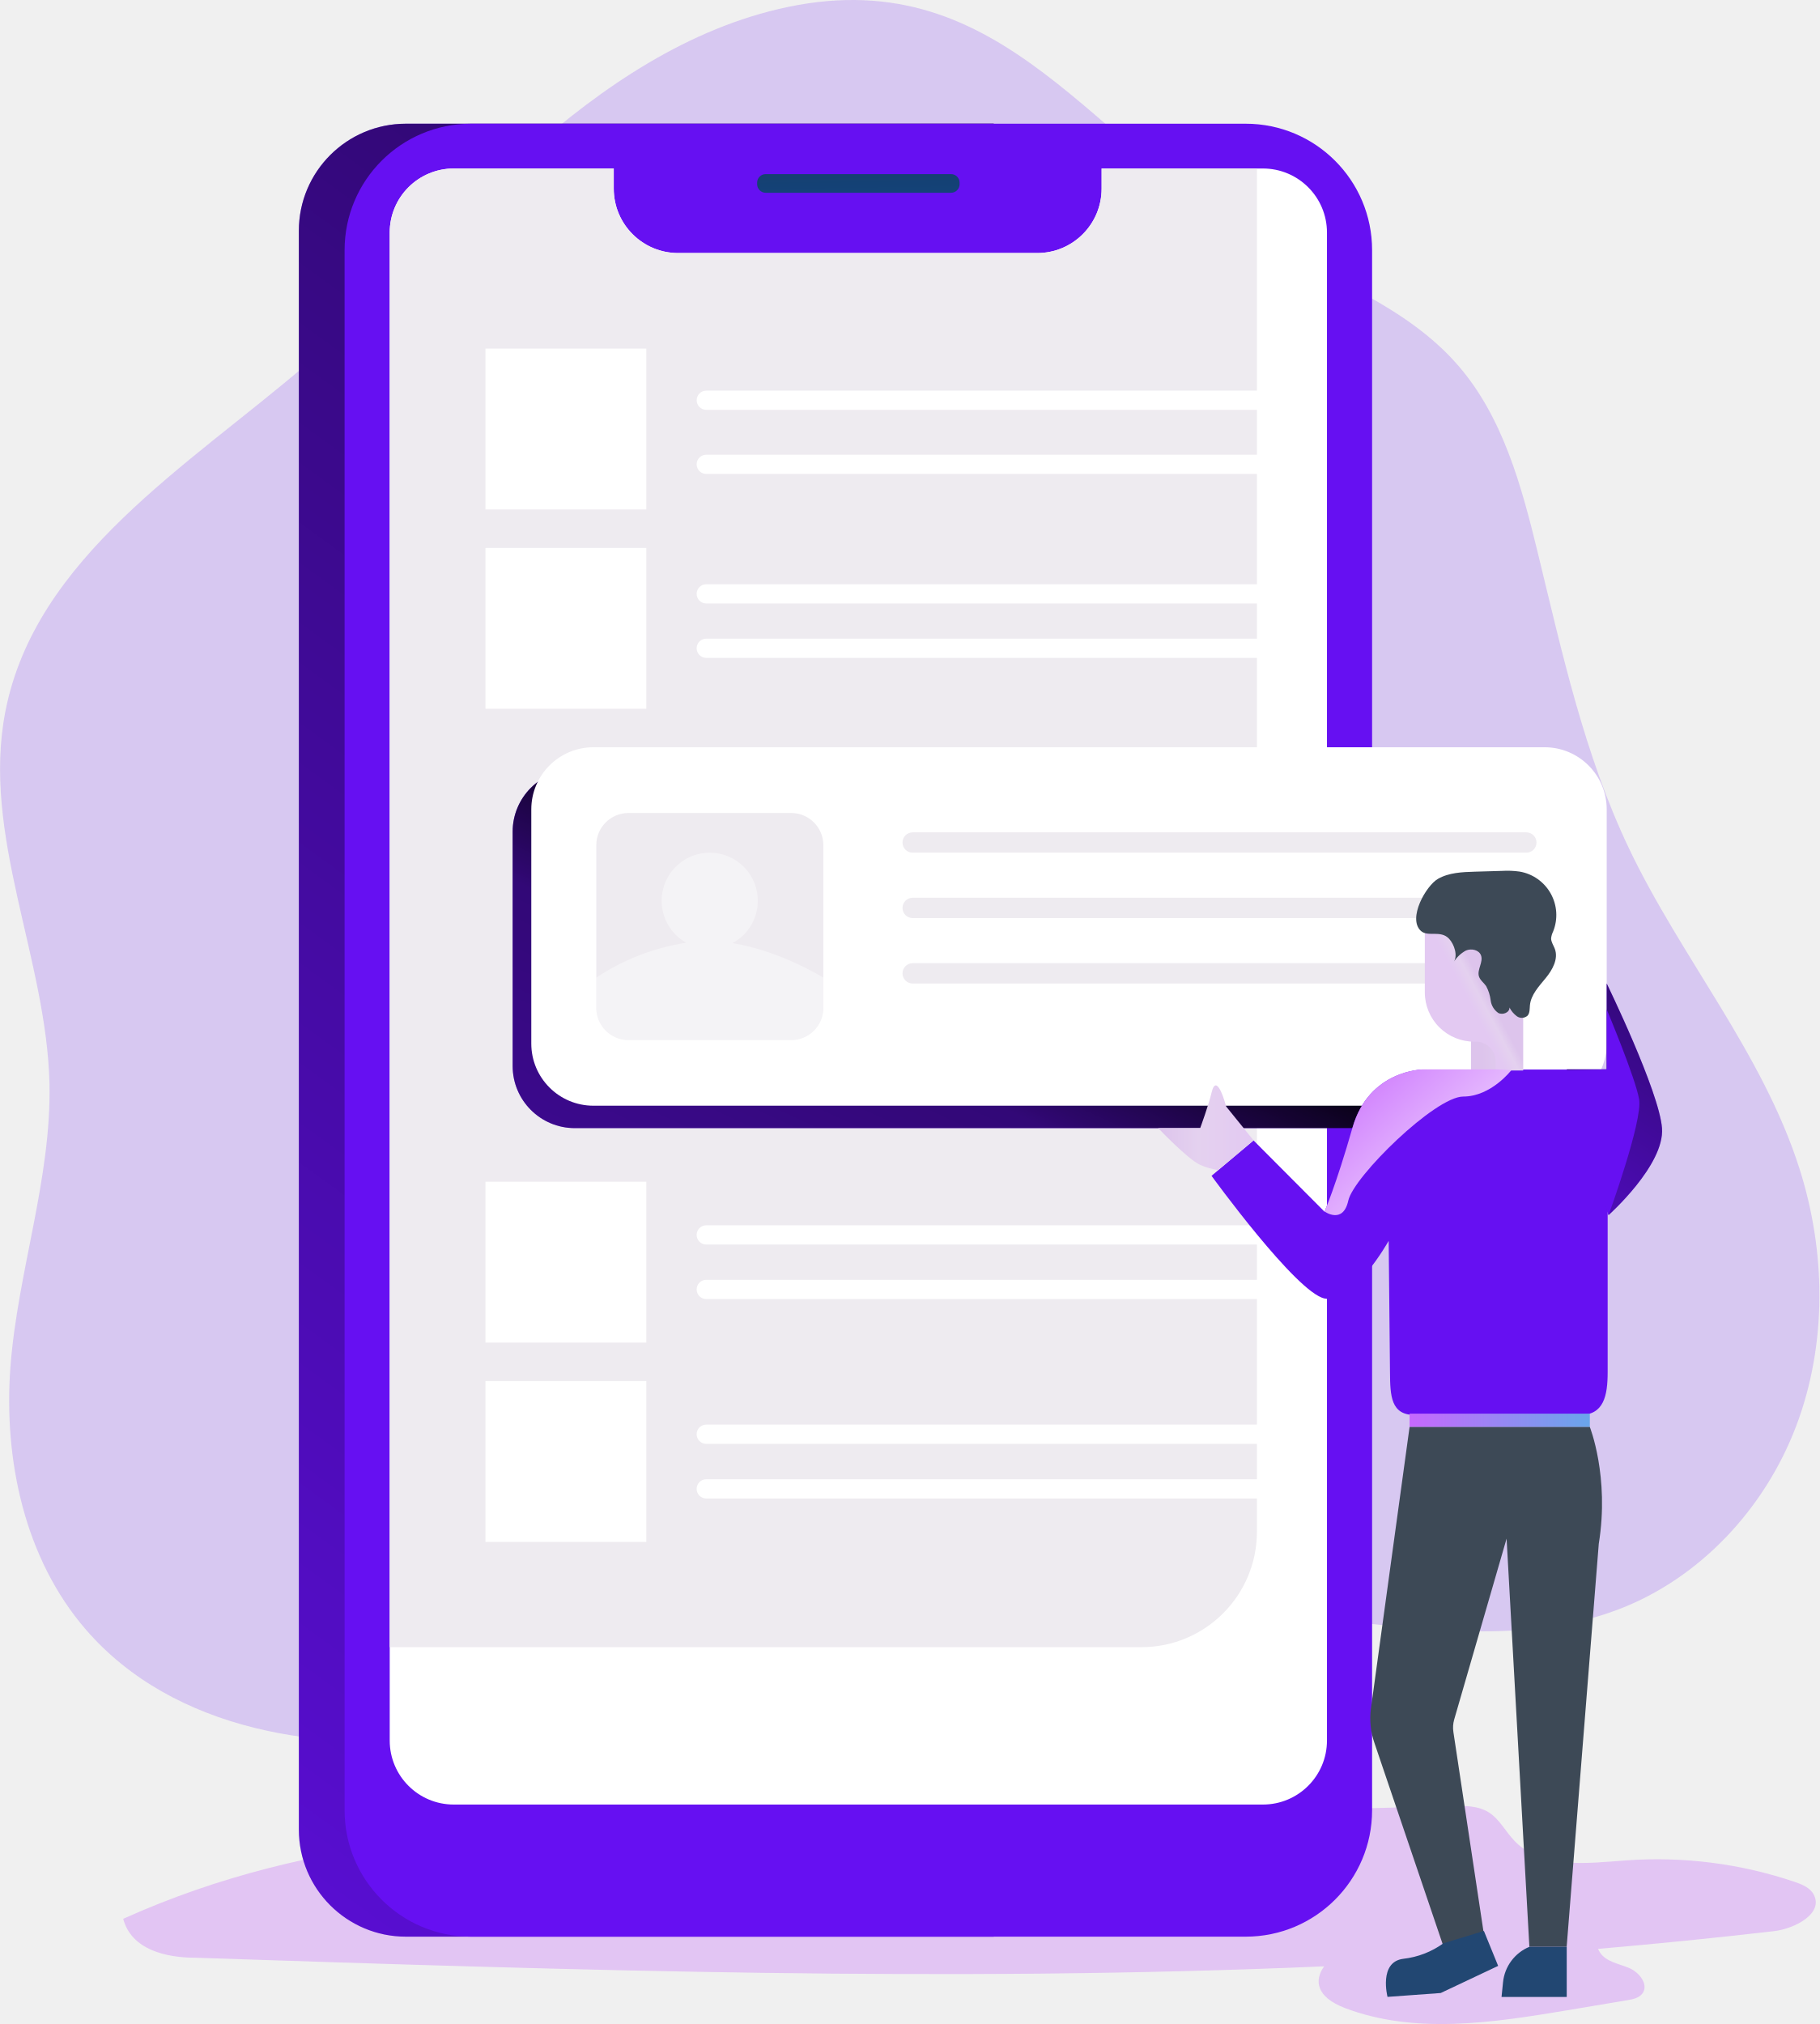
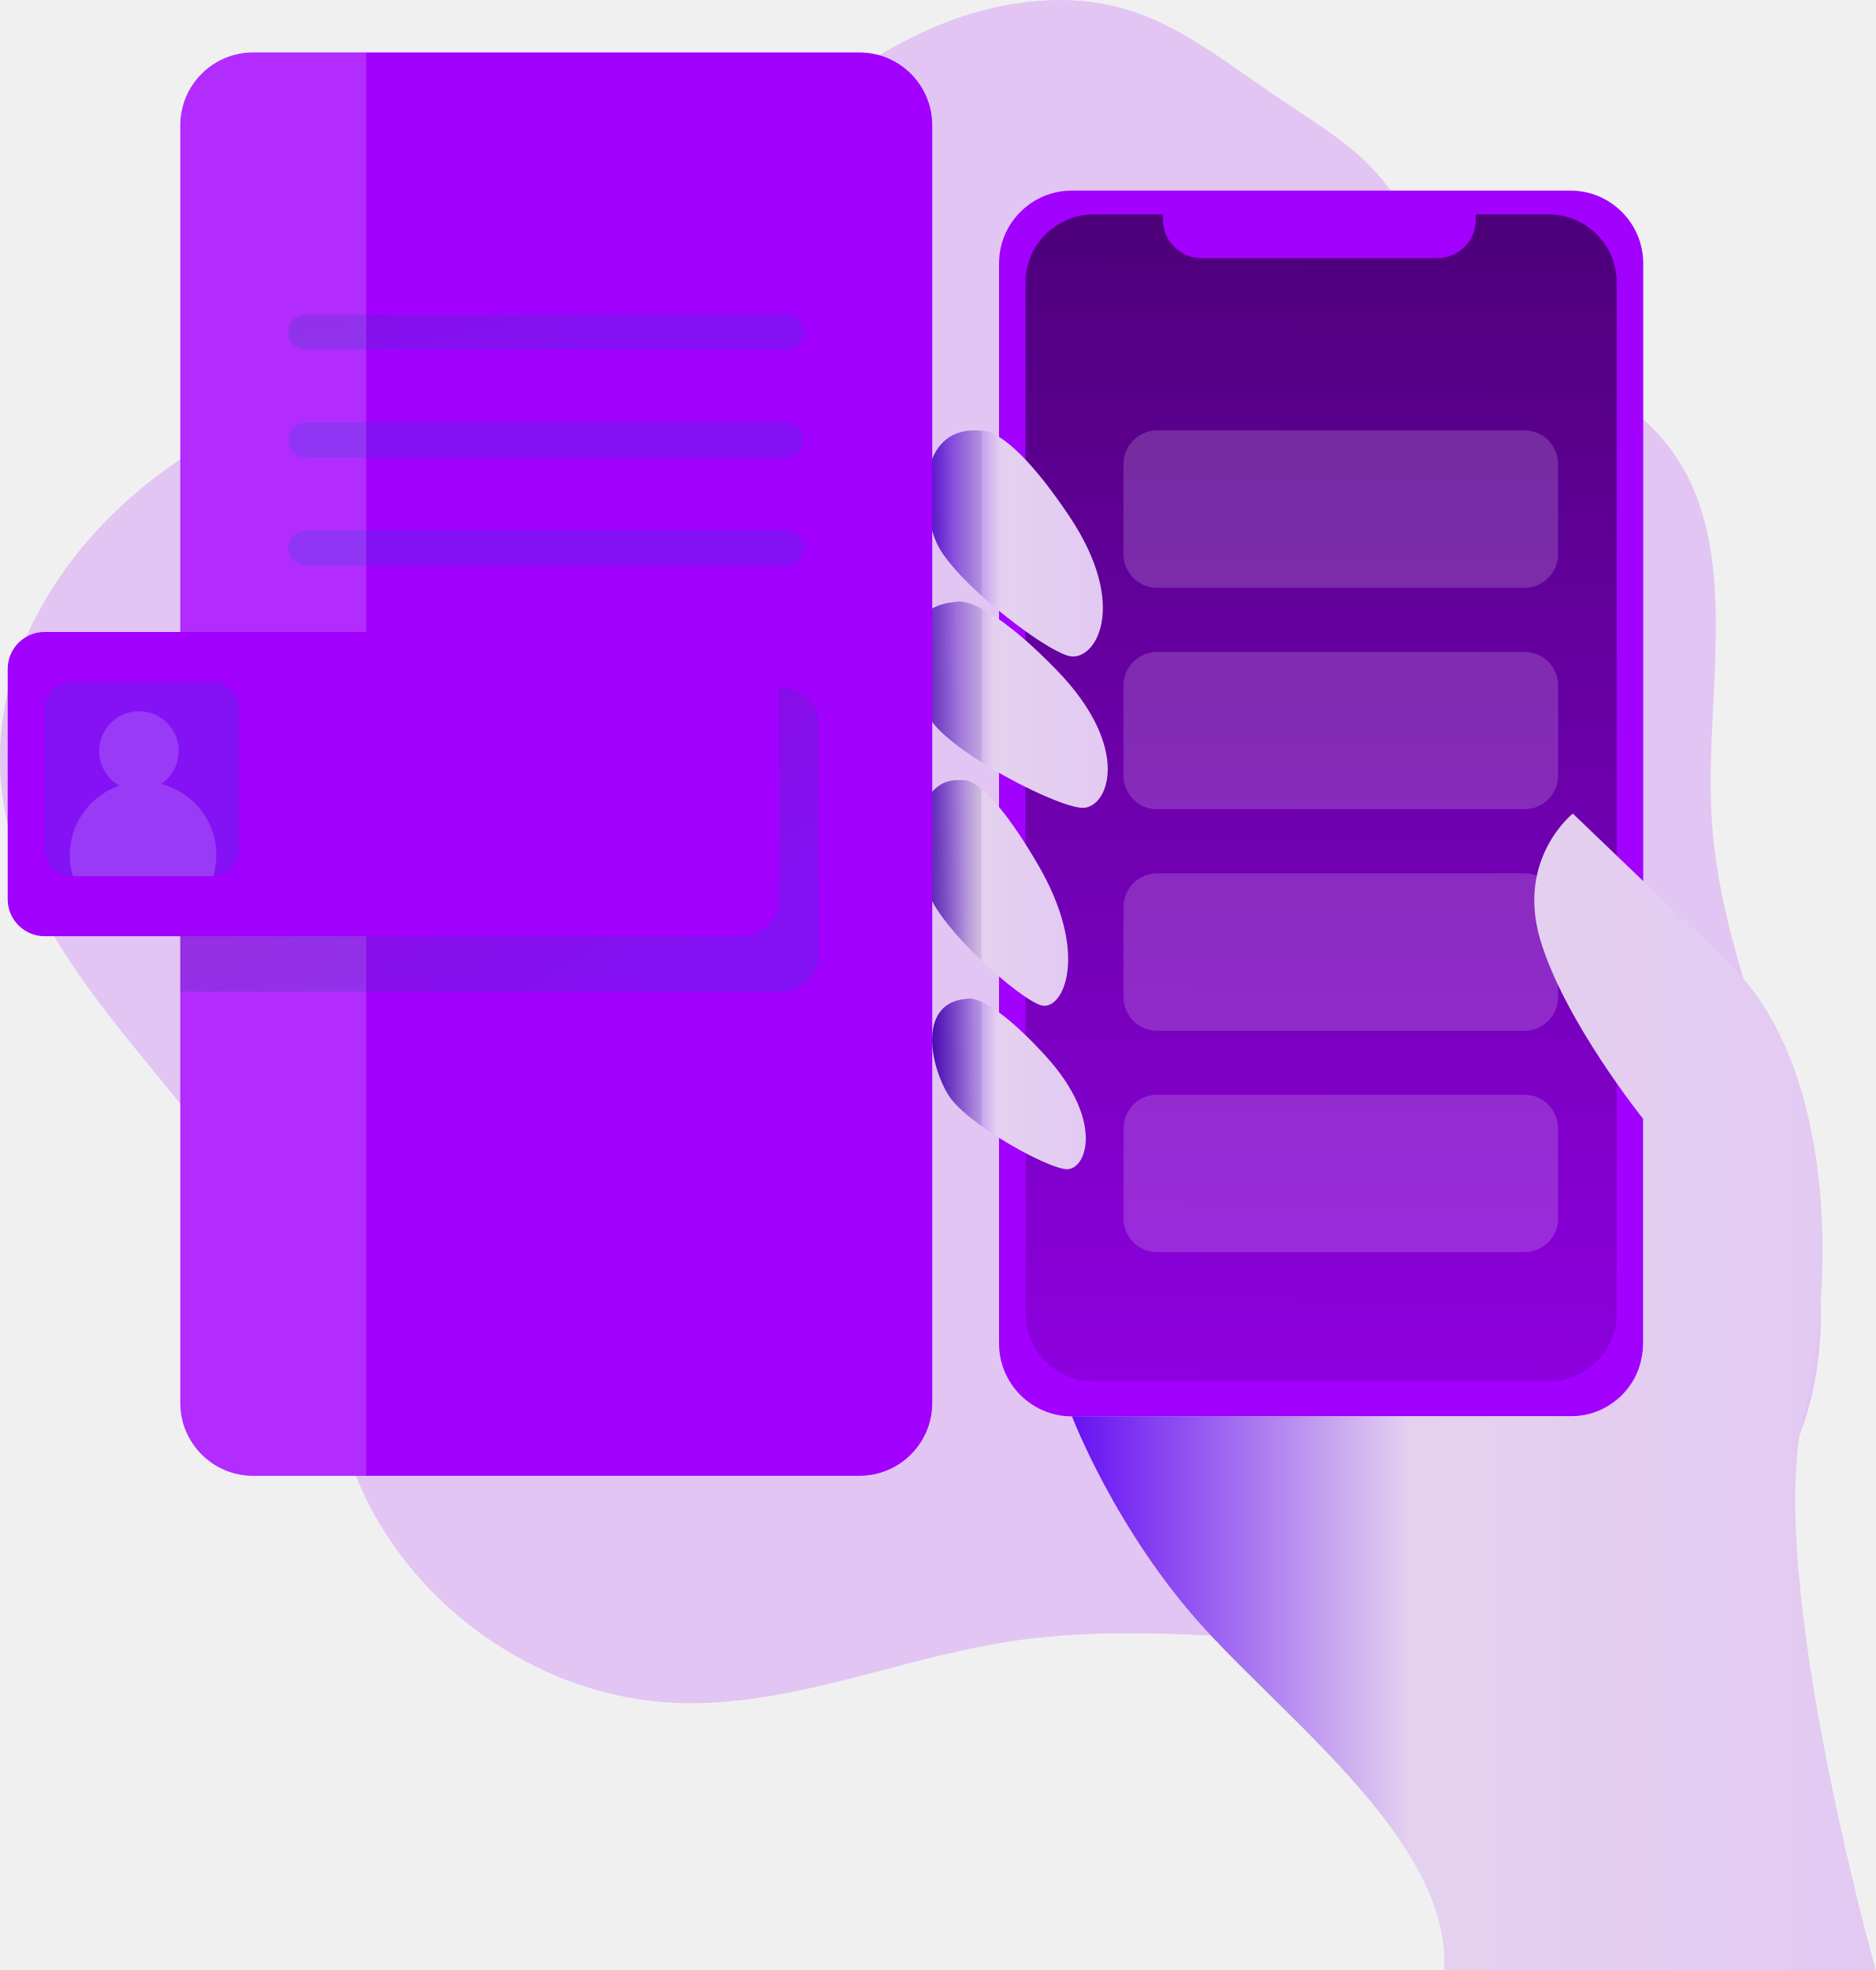
- <svg xmlns="http://www.w3.org/2000/svg" xmlns:xlink="http://www.w3.org/1999/xlink" viewBox="0 0 536.62 597" id="ArrangingFiles">
+ <svg xmlns="http://www.w3.org/2000/svg" xmlns:xlink="http://www.w3.org/1999/xlink" viewBox="0 0 568.75 597.26" id="Mobile">
  <defs>
-     <linearGradient id="a" x1="-58.32" x2="370.33" y1="658.79" y2="66.03" gradientUnits="userSpaceOnUse">
-       <stop offset="0" stop-opacity="0" />
-       <stop offset=".85" stop-opacity=".51" />
-       <stop offset=".99" />
+     <linearGradient id="b" x1="553.74" x2="550.45" y1="-190.33" y2="478.18" gradientUnits="userSpaceOnUse">
+       <stop offset="0" />
+       <stop offset=".97" stop-opacity=".1" />
    </linearGradient>
-     <linearGradient id="c" x1="252.96" x2="254.39" y1="39.85" y2="132.97" gradientUnits="userSpaceOnUse">
+     <linearGradient id="a" x1="476.06" x2="719.78" y1="421.96" y2="421.96" gradientUnits="userSpaceOnUse">
+       <stop offset="0" stop-color="#6610f2" class="stopColorecc4d7 svgShape" />
+       <stop offset=".42" stop-color="#e4d1ef" class="stopColorefd4d1 svgShape" />
+       <stop offset="1" stop-color="#e3c9f2" class="stopColorf2eac9 svgShape" />
+     </linearGradient>
+     <linearGradient id="d" x1="431.96" x2="485.43" y1="164.76" y2="164.76" xlink:href="#a" />
+     <linearGradient id="e" x1="427.04" x2="486.91" y1="213.64" y2="213.64" xlink:href="#a" />
+     <linearGradient id="f" x1="429.73" x2="474.91" y1="270.72" y2="270.72" xlink:href="#a" />
+     <linearGradient id="g" x1="433.7" x2="480.26" y1="328.6" y2="328.6" xlink:href="#a" />
+     <linearGradient id="h" x1="393.86" x2="441.19" y1="157.7" y2="155.81" xlink:href="#b" />
+     <linearGradient id="i" x1="395.9" x2="443.23" y1="208.7" y2="206.81" xlink:href="#b" />
+     <linearGradient id="j" x1="398.19" x2="445.51" y1="265.75" y2="263.86" xlink:href="#b" />
+     <linearGradient id="k" x1="400.51" x2="447.84" y1="323.92" y2="322.02" xlink:href="#b" />
+     <linearGradient id="c" x1="287.15" x2="335.77" y1="232.36" y2="315.52" gradientUnits="userSpaceOnUse">
      <stop offset="0" stop-color="#183c66" class="stopColor183866 svgShape" />
      <stop offset="1" stop-color="#005dc7" class="stopColor1a7fc1 svgShape" />
    </linearGradient>
-     <linearGradient id="d" x1="143.16" x2="315.08" y1="638.55" y2="268.54" xlink:href="#a" />
-     <linearGradient id="e" x1="576.66" x2="653.84" y1="397.33" y2="279.04" xlink:href="#a" />
-     <linearGradient id="f" x1="415.77" x2="468.93" y1="418.91" y2="418.91" gradientUnits="userSpaceOnUse">
-       <stop offset="0" stop-color="#c768fd" class="stopColor68e1fd svgShape" />
-       <stop offset="1" stop-color="#69a6eb" class="stopColor69b9eb svgShape" />
-     </linearGradient>
-     <linearGradient id="b" x1="436.82" x2="462.01" y1="296.31" y2="295.85" gradientUnits="userSpaceOnUse">
-       <stop offset="0" stop-color="#ddc4ec" class="stopColorecc4d7 svgShape" />
-       <stop offset=".42" stop-color="#e4d1ef" class="stopColorefd4d1 svgShape" />
-       <stop offset="1" stop-color="#e3c9f2" class="stopColorf2eac9 svgShape" />
-     </linearGradient>
-     <linearGradient id="g" x1="587.02" x2="581.83" y1="292.22" y2="294.97" xlink:href="#b" />
-     <linearGradient id="h" x1="541.43" x2="594.56" y1="308.75" y2="366.46" gradientUnits="userSpaceOnUse">
-       <stop offset=".02" stop-color="#c768fd" class="stopColor68e1fd svgShape" />
-       <stop offset="1" stop-color="#ffffff" class="stopColorffffff svgShape" />
-     </linearGradient>
-     <linearGradient id="i" x1="490.35" x2="518.49" y1="332.67" y2="332.67" xlink:href="#b" />
+     <linearGradient id="l" x1="307.56" x2="318.35" y1="60.33" y2="108.87" xlink:href="#c" />
+     <linearGradient id="m" x1="300.63" x2="311.42" y1="61.87" y2="110.41" xlink:href="#c" />
+     <linearGradient id="n" x1="293.7" x2="304.49" y1="63.41" y2="111.95" xlink:href="#c" />
+     <linearGradient id="o" x1="97.37" x2="97.72" y1="236.2" y2="236.2" xlink:href="#c" />
  </defs>
-   <path fill="#a200ff" d="M523.26 569.61q-25.93 3-51.92 5.23a9.23 9.23 0 0 0 .62 1.12c1.83 2.72 5.53 3.25 8.56 4.52s5.89 4.95 3.89 7.56c-1 1.3-2.75 1.66-4.36 1.93l-17.89 3c-21.78 3.64-44.78 7.18-65.43-.67-8.54-3.26-9.14-8.17-6.16-12.31-110.7 4.8-221.91 1.14-332.76-2.53-9 0-19.06-2.41-21.47-11.49 57.12-25.67 112.52-25.84 174.36-27.48l217.48-5.78c3.73-.1 7.71-.13 10.89 1.83s5 5.71 7.67 8.48c8 8.34 21.38 6.57 32.89 5.72a126.65 126.65 0 0 1 49.63 6.31c2.2.74 4.56 1.69 5.68 3.72 3.04 5.55-5.4 10.1-11.68 10.84Z" opacity=".18" class="color1d2741 svgShape" />
-   <path fill="#6610f2" d="M232.41 2.05c-29.21 6.11-54.86 23.52-77.15 43.38s-42 42.47-64.66 61.89c-35.11 30.12-80.13 57.08-89 102.47-7.14 36.42 12.13 72.81 13 109.91.56 28.06-9.34 55.3-11.51 83.3-2.09 27.58 4.17 56.8 22.28 77.71 25.83 29.84 70 36.83 109.1 31.21s75.88-21.6 114.43-30.07c46.44-10.21 94.68-9.38 142-4.34 28.94 3.09 59.18 7.57 86.39-2.77 24.16-9.18 43.26-29.81 52.46-54s8.86-51.46 1-76.09c-10.87-34.11-35-62.28-50.37-94.61-13.08-27.49-19.63-57.54-26.83-87.12-4.77-19.59-10.25-39.88-23.46-55.11-15.15-17.48-38-25.64-58.32-36.74-49.04-26.8-75.22-82.42-139.36-69.02Z" opacity=".18" class="color68e1fd svgShape" />
-   <path fill="#6610f2" d="M119.73 36.49H293.1v534.75H119.73a31.58 31.58 0 0 1-31.58-31.58V68.07a31.58 31.58 0 0 1 31.58-31.58Z" class="color68e1fd svgShape" />
-   <path fill="url(#a)" d="M119.73 36.49H293.1v534.75H119.73a31.58 31.58 0 0 1-31.58-31.58V68.07a31.58 31.58 0 0 1 31.58-31.58Z" style="isolation:isolate" />
-   <rect width="303.07" height="534.75" x="101.64" y="36.49" fill="#6610f2" rx="37.29" class="color68e1fd svgShape" />
-   <path fill="#ffffff" d="M391.4 68.59v444.8a18.89 18.89 0 0 1-18.9 18.88H133.83a18.88 18.88 0 0 1-18.88-18.88V68.59a18.89 18.89 0 0 1 18.89-18.89h47.19v5.94a19 19 0 0 0 19 19h105.9a19 19 0 0 0 19-19V49.7h47.56a18.9 18.9 0 0 1 18.91 18.89Z" class="colorffffff svgShape" />
-   <rect width="59.72" height="5.51" x="223.32" y="51.35" fill="url(#c)" rx="2.53" />
-   <path fill="#eeebf0" d="M370.74 49.7v402.08a34.07 34.07 0 0 1-34.07 34.07H114.95V68.59a18.88 18.88 0 0 1 18.89-18.89h47.19v5.94a19 19 0 0 0 19 19h105.9a19 19 0 0 0 19-19V49.7Z" class="colorebebf0 svgShape" />
-   <rect width="317.2" height="105.73" x="151.21" y="227.02" fill="#6610f2" rx="18.32" class="color68e1fd svgShape" />
-   <rect width="317.2" height="105.73" x="151.21" y="227.02" fill="url(#d)" rx="18.32" style="isolation:isolate" />
-   <rect width="317.2" height="105.73" x="156.71" y="220.41" fill="#ffffff" rx="18.32" class="colorffffff svgShape" />
-   <path fill="#ffffff" d="M143.19 102.83h47.44v47.44h-47.44z" class="colorffffff svgShape" />
-   <rect width="66.97" height="66.97" x="175.88" y="239.8" fill="#eeebf0" rx="9.49" class="colorebebf0 svgShape" />
-   <path fill="#ffffff" d="M143.19 161.62h47.44v47.44h-47.44zM143.19 348.57h47.44v47.44h-47.44zM143.19 407.36h47.44v47.44h-47.44z" class="colorffffff svgShape" />
-   <path fill="#ffffff" d="M242.84 288.37v8.9a9.49 9.49 0 0 1-9.49 9.49h-48a9.49 9.49 0 0 1-9.49-9.49v-8.9a65.94 65.94 0 0 1 26.53-10.3 14.19 14.19 0 1 1 13.68.12c14.19 2.28 26.77 10.18 26.77 10.18Z" opacity=".38" class="colorffffff svgShape" />
-   <path fill="#eeebf0" d="M450.2 251.51h-181a3 3 0 0 1-3-3 3 3 0 0 1 3-3h181a3 3 0 0 1 3 3 3 3 0 0 1-3 3Z" class="colorebebf0 svgShape" />
-   <rect width="175.24" height="5.67" x="205.49" y="115.22" fill="#ffffff" rx="2.84" class="colorffffff svgShape" />
-   <path fill="#ffffff" d="M377.88 139.79H208.32a2.84 2.84 0 0 1-2.84-2.84 2.84 2.84 0 0 1 2.84-2.83h169.56a2.84 2.84 0 0 1 2.84 2.83 2.84 2.84 0 0 1-2.84 2.84ZM377.88 178H208.32a2.84 2.84 0 0 1-2.84-2.84 2.84 2.84 0 0 1 2.84-2.83h169.56a2.84 2.84 0 0 1 2.84 2.83 2.84 2.84 0 0 1-2.84 2.84ZM377.88 194.05H208.32a2.84 2.84 0 0 1-2.84-2.84 2.84 2.84 0 0 1 2.84-2.83h169.56a2.84 2.84 0 0 1 2.84 2.83 2.84 2.84 0 0 1-2.84 2.84ZM377.88 367.09H208.32a2.84 2.84 0 0 1-2.84-2.84 2.84 2.84 0 0 1 2.84-2.84h169.56a2.84 2.84 0 0 1 2.84 2.84 2.84 2.84 0 0 1-2.84 2.84ZM377.88 383.17H208.32a2.84 2.84 0 0 1-2.84-2.84 2.84 2.84 0 0 1 2.84-2.84h169.56a2.84 2.84 0 0 1 2.84 2.84 2.84 2.84 0 0 1-2.84 2.84ZM377.88 425.88H208.32a2.84 2.84 0 0 1-2.84-2.84 2.84 2.84 0 0 1 2.84-2.84h169.56a2.84 2.84 0 0 1 2.84 2.84 2.84 2.84 0 0 1-2.84 2.84ZM377.88 442H208.32a2.84 2.84 0 0 1-2.84-2.84 2.84 2.84 0 0 1 2.84-2.84h169.56a2.84 2.84 0 0 1 2.84 2.84 2.84 2.84 0 0 1-2.84 2.84Z" class="colorffffff svgShape" />
-   <path fill="#eeebf0" d="M450.2 270.8h-181a3 3 0 0 1-3-3 3 3 0 0 1 3-3h181a3 3 0 0 1 3 3 3 3 0 0 1-3 3ZM450.2 290.1h-181a3 3 0 0 1-3-3 3 3 0 0 1 3-3h181a3 3 0 0 1 3 3 3 3 0 0 1-3 3Z" class="colorebebf0 svgShape" />
-   <path fill="#3d4956" d="m415.77 420.85-11.39 83a22 22 0 0 0 1.06 10.37l20.35 60 11.9-3.67-9-59.67a8.63 8.63 0 0 1 .23-3.68l15.46-53.37 6.72 120.39h11l9.47-118.87c3.21-19.84-2.66-34.5-2.66-34.5Z" class="color3f3d56 svgShape" />
-   <path fill="#6610f2" d="M474.19 347.71v57c0 7-1.14 12.65-8.13 12.65h-48.8c-7 0-7.22-5.61-7.27-12.56l-.39-38.8s-10.53 18.81-18.93 17-33.32-36.18-33.32-36.18l12.4-10.43 20.92 21s3.35-7.64 8.24-24.74 20.77-17.18 20.77-17.18h42.44c15.32-.05 12.07 32.24 12.07 32.24Z" class="color68e1fd svgShape" />
-   <path fill="#6610f2" d="M473.91 290.1s15.49 31.79 16.31 42.66-15.75 25.64-15.75 25.64l-12.35-43h11.79Z" class="color68e1fd svgShape" />
-   <path fill="url(#e)" d="M622.65 290.1s15.49 31.79 16.31 42.66-15.75 25.64-15.75 25.64l-12.35-43h11.79Z" transform="translate(-148.74)" style="isolation:isolate" />
-   <path fill="#6610f2" d="M474.47 358.4s10.1-27.76 9-34.15-9.56-26.51-9.56-26.51v17.68l-14.9.31Z" class="color68e1fd svgShape" />
-   <path fill="url(#f)" d="M415.77 416.97h53.16v3.88h-53.16z" />
-   <path fill="url(#b)" d="M433.88 276.72h15.34v39.01h-15.34z" />
-   <path fill="url(#g)" d="M598 272.44v43.29h-8.09v-2.64a5.84 5.84 0 0 0-5.85-5.84h-.46a14.54 14.54 0 0 1-14.6-14.54v-20.27Z" transform="translate(-148.74)" />
-   <path fill="#3d4956" d="M424.15 259.22c3.23-1.84 7.12-2 10.85-2.11l7.94-.23a26.52 26.52 0 0 1 5.27.2 13 13 0 0 1 9.89 17.69 6 6 0 0 0-.59 2c0 1.11.72 2.07 1.1 3.11 1.1 2.95-.69 6.17-2.69 8.61s-4.37 4.92-4.66 8.06c-.09 1 0 2.2-.67 3a2.52 2.52 0 0 1-3.16.22 7.42 7.42 0 0 1-2.2-2.6c.08 1.48-2 2.3-3.3 1.61a5.26 5.26 0 0 1-2.24-3.7 11.93 11.93 0 0 0-1.34-4.22c-.68-1-1.76-1.71-2.12-2.85-.63-2 1.35-4.24.6-6.23-.62-1.62-2.85-2.1-4.45-1.41a9.77 9.77 0 0 0-3.71 3.57c1.47-2 .26-5.43-1.26-7.05-2.49-2.66-6.24-.41-8.32-2.32-3.97-3.67 1.54-13.35 5.06-15.35Z" class="color3f3d56 svgShape" />
-   <path fill="url(#h)" d="M594.53 315.65s-5.95 7.79-14.2 7.79S548 347 546.43 354.13s-7 3.21-7 3.21 3.35-7.64 8.24-24.74 20.77-17.18 20.77-17.18H590Z" transform="translate(-148.74)" style="isolation:isolate" />
-   <path fill="#224772" d="m437.69 569.56 4.2 10.3-16.94 8-15.69 1.14s-2.68-10.31 4.65-11.23a25 25 0 0 0 11.84-4.58ZM451.13 574.22a12.7 12.7 0 0 0-7.8 10.46l-.44 4.35h19.23v-14.81Z" class="color222a72 svgShape" />
-   <path fill="url(#i)" d="m518.49 336.37-8.09-10s-2.76-10.67-4.31-4.06c-.87 3.71-3.34 10.42-3.34 10.42h-12.4s8.7 9.19 12.4 10.87a20.66 20.66 0 0 0 5.3 1.53Z" transform="translate(-148.74)" />
+   <path fill="#a200ff" d="M465.62.29C403.1,5.44,364.54,70.89,308.29,98.68c-25.27,12.49-53.74,17.07-79.66,28.14-44.09,18.82-81.29,62.37-77.31,110.14,5.16,61.92,71.94,100.37,92.93,158.84,5.79,16.14,7.91,33.42,13.88,49.48,14.9,40.09,55.28,69.34,98,71,34.31,1.33,67.05-13.42,101-18.62,41.56-6.38,83.93,1.69,126,.26s88-15.73,108.63-52.37c16.7-29.67,12.62-66.63,3.38-99.4S671.87,281.4,670,247.4c-2.16-39.59,10.69-85.2-15.45-115C635.15,110.23,599.32,105,585.48,79c-14.94-28-20.18-31.73-45.3-48.33C515.34,14.22,498.37-2.41,465.62.29Z" opacity=".18" transform="translate(-151.03)" class="color68e1fd svgShape" />
+   <rect width="195.33" height="371.63" x="302.92" y="57.78" fill="#a200ff" rx="22.11" class="color68e1fd svgShape" />
+   <path fill="#a200ff" d="M641.25,85.66V398.14a20.67,20.67,0,0,1-20.67,20.66H482.65A20.67,20.67,0,0,1,462,398.14V85.67A20.68,20.68,0,0,1,482.66,65h21v1.63a11.63,11.63,0,0,0,11.63,11.63h71.58a11.62,11.62,0,0,0,11.63-11.63V65h22.09A20.68,20.68,0,0,1,641.25,85.66Z" transform="translate(-151.03)" class="color68e1fd svgShape" />
+   <path fill="url(#b)" d="M641.25,85.66V398.14a20.67,20.67,0,0,1-20.67,20.66H482.65A20.67,20.67,0,0,1,462,398.14V85.67A20.68,20.68,0,0,1,482.66,65h21v1.63a11.63,11.63,0,0,0,11.63,11.63h71.58a11.62,11.62,0,0,0,11.63-11.63V65h22.09A20.68,20.68,0,0,1,641.25,85.66Z" opacity=".81" transform="translate(-151.03)" />
+   <rect width="131.76" height="47.72" x="340.67" y="264.77" fill="#ffffff" opacity=".17" rx="10.2" class="colorffffff svgShape" />
+   <rect width="131.76" height="47.72" x="340.67" y="331.91" fill="#ffffff" opacity=".17" rx="10.2" class="colorffffff svgShape" />
+   <path fill="url(#a)" d="M675.18,291.94l-47.25-45.28s-17.2,13.62-9.86,38.27,31.21,54.32,31.21,54.32v68s.27,22.12-22.12,22.12H476.06s13.18,34.7,40,64.16S591,559.38,588.94,597.26H719.78s-33.52-119.31-22-167.85S705,320.49,675.18,291.94Z" transform="translate(-151.03)" />
+   <path fill="url(#d)" d="M475.18,198.89c-4.78-1.17-16.76-9.43-26.52-18.26-6.2-5.6-11.51-11.43-13.52-15.83-5.18-11.32-6.09-36.11,13.52-34.21,0,0,8-1.82,26.52,25.79S483,200.81,475.18,198.89Z" transform="translate(-151.03)" />
+   <path fill="url(#e)" d="M479,244.92c-5-.3-19-6.63-30.37-13.82-6.68-4.22-12.5-8.74-15.14-12.52-7.14-10.2-12.49-34.42,7.15-36.07,0,0,2.22-1,8,2,4.83,2.49,12.14,7.72,22.73,18.59C494.58,226.93,487.06,245.4,479,244.92Z" transform="translate(-151.03)" />
+   <path fill="url(#f)" d="M466.82,304.82c-3.32-.9-10.91-6.65-18.16-13.57-7-6.65-13.61-14.38-15.86-19.91-4.6-11.3-6-36.27,10.26-34.78,0,0,1.73-.53,5.6,2.68,3.65,3,9.21,9.4,17,22.72C481.73,289.39,473.32,306.57,466.82,304.82Z" transform="translate(-151.03)" />
+   <path fill="url(#g)" d="M474.28,354.47c-4.21-.32-16.45-6.48-25.62-13.06-4.32-3.1-8-6.29-9.77-9-5.6-8.45-10-28.4,5.19-29.57,0,0,1.29-.58,4.58.91,3.65,1.65,9.78,5.87,19.33,16.3C486.11,339.84,480.48,354.94,474.28,354.47Z" transform="translate(-151.03)" />
+   <rect width="131.76" height="47.72" x="340.67" y="130.49" fill="#ffffff" opacity=".17" rx="10.2" class="colorffffff svgShape" />
+   <rect width="131.76" height="47.72" x="340.67" y="197.63" fill="#ffffff" opacity=".17" rx="10.2" class="colorffffff svgShape" />
+   <path fill="url(#h)" d="M448.66,130.59v50c-6.2-5.6-11.51-11.43-13.52-15.83C430,153.48,429.05,128.69,448.66,130.59Z" opacity=".81" transform="translate(-151.03)" />
+   <path fill="url(#i)" d="M448.66,184.5v46.6c-6.68-4.22-12.5-8.74-15.14-12.52-7.14-10.2-12.49-34.42,7.15-36.07C440.67,182.51,442.89,181.55,448.66,184.5Z" opacity=".81" transform="translate(-151.03)" />
+   <path fill="url(#j)" d="M448.66,239.24v52c-7-6.65-13.61-14.38-15.86-19.91-4.6-11.3-6-36.27,10.26-34.78C443.06,236.56,444.79,236,448.66,239.24Z" opacity=".81" transform="translate(-151.03)" />
+   <path fill="url(#k)" d="M448.66,303.75v37.66c-4.32-3.1-8-6.29-9.77-9-5.6-8.45-10-28.4,5.19-29.57C444.08,302.84,445.37,302.26,448.66,303.75Z" opacity=".81" transform="translate(-151.03)" />
+   <path fill="#a200ff" d="M433.7,38V425.33a22.09,22.09,0,0,1-22.09,22.1H227.79a22.09,22.09,0,0,1-22.09-22.1V38A22.09,22.09,0,0,1,227.79,15.9H411.61A22.09,22.09,0,0,1,433.7,38Z" transform="translate(-151.03)" class="color68e1fd svgShape" />
+   <path fill="#ffffff" d="M262.08,15.9V447.43H227.79a22.09,22.09,0,0,1-22.09-22.1V38A22.09,22.09,0,0,1,227.79,15.9Z" opacity=".17" transform="translate(-151.03)" class="colorffffff svgShape" />
+   <path fill="url(#c)" d="M399.29,219.61v69.82a11.21,11.21,0,0,1-11.21,11.21H205.7V208.41H388.08A11.2,11.2,0,0,1,399.29,219.61Z" opacity=".19" transform="translate(-151.03)" />
+   <rect width="233.8" height="92.24" x="2.33" y="191.6" fill="#a200ff" rx="11.21" class="color68e1fd svgShape" />
+   <path fill="url(#l)" d="M389.29,106H243.77a5.33,5.33,0,0,1-5.33-5.32h0a5.33,5.33,0,0,1,5.33-5.33H389.29a5.33,5.33,0,0,1,5.33,5.33h0A5.32,5.32,0,0,1,389.29,106Z" opacity=".19" transform="translate(-151.03)" />
+   <path fill="url(#m)" d="M389.29,138.74H243.77a5.33,5.33,0,0,1-5.33-5.33h0a5.33,5.33,0,0,1,5.33-5.32H389.29a5.32,5.32,0,0,1,5.33,5.32h0A5.33,5.33,0,0,1,389.29,138.74Z" opacity=".19" transform="translate(-151.03)" />
+   <path fill="url(#n)" d="M389.29,171.46H243.77a5.33,5.33,0,0,1-5.33-5.32h0a5.33,5.33,0,0,1,5.33-5.33H389.29a5.33,5.33,0,0,1,5.33,5.33h0A5.32,5.32,0,0,1,389.29,171.46Z" opacity=".19" transform="translate(-151.03)" />
+   <path fill="url(#o)" d="M223.56,215v42.47a8.23,8.23,0,0,1-7.88,8.22,2.17,2.17,0,0,1-.36,0H172.85a8.24,8.24,0,0,1-8.24-8.24V215a8.23,8.23,0,0,1,8.24-8.23h42.47A8.23,8.23,0,0,1,223.56,215Z" opacity=".19" transform="translate(-151.03)" />
+   <path fill="#ffffff" d="M216.62,259.24a22.23,22.23,0,0,1-.94,6.41,2.17,2.17,0,0,1-.36,0H173.13a22.26,22.26,0,0,1,14.1-27.46,12.06,12.06,0,1,1,12.68-.5A22.22,22.22,0,0,1,216.62,259.24Z" opacity=".17" transform="translate(-151.03)" class="colorffffff svgShape" />
</svg>
